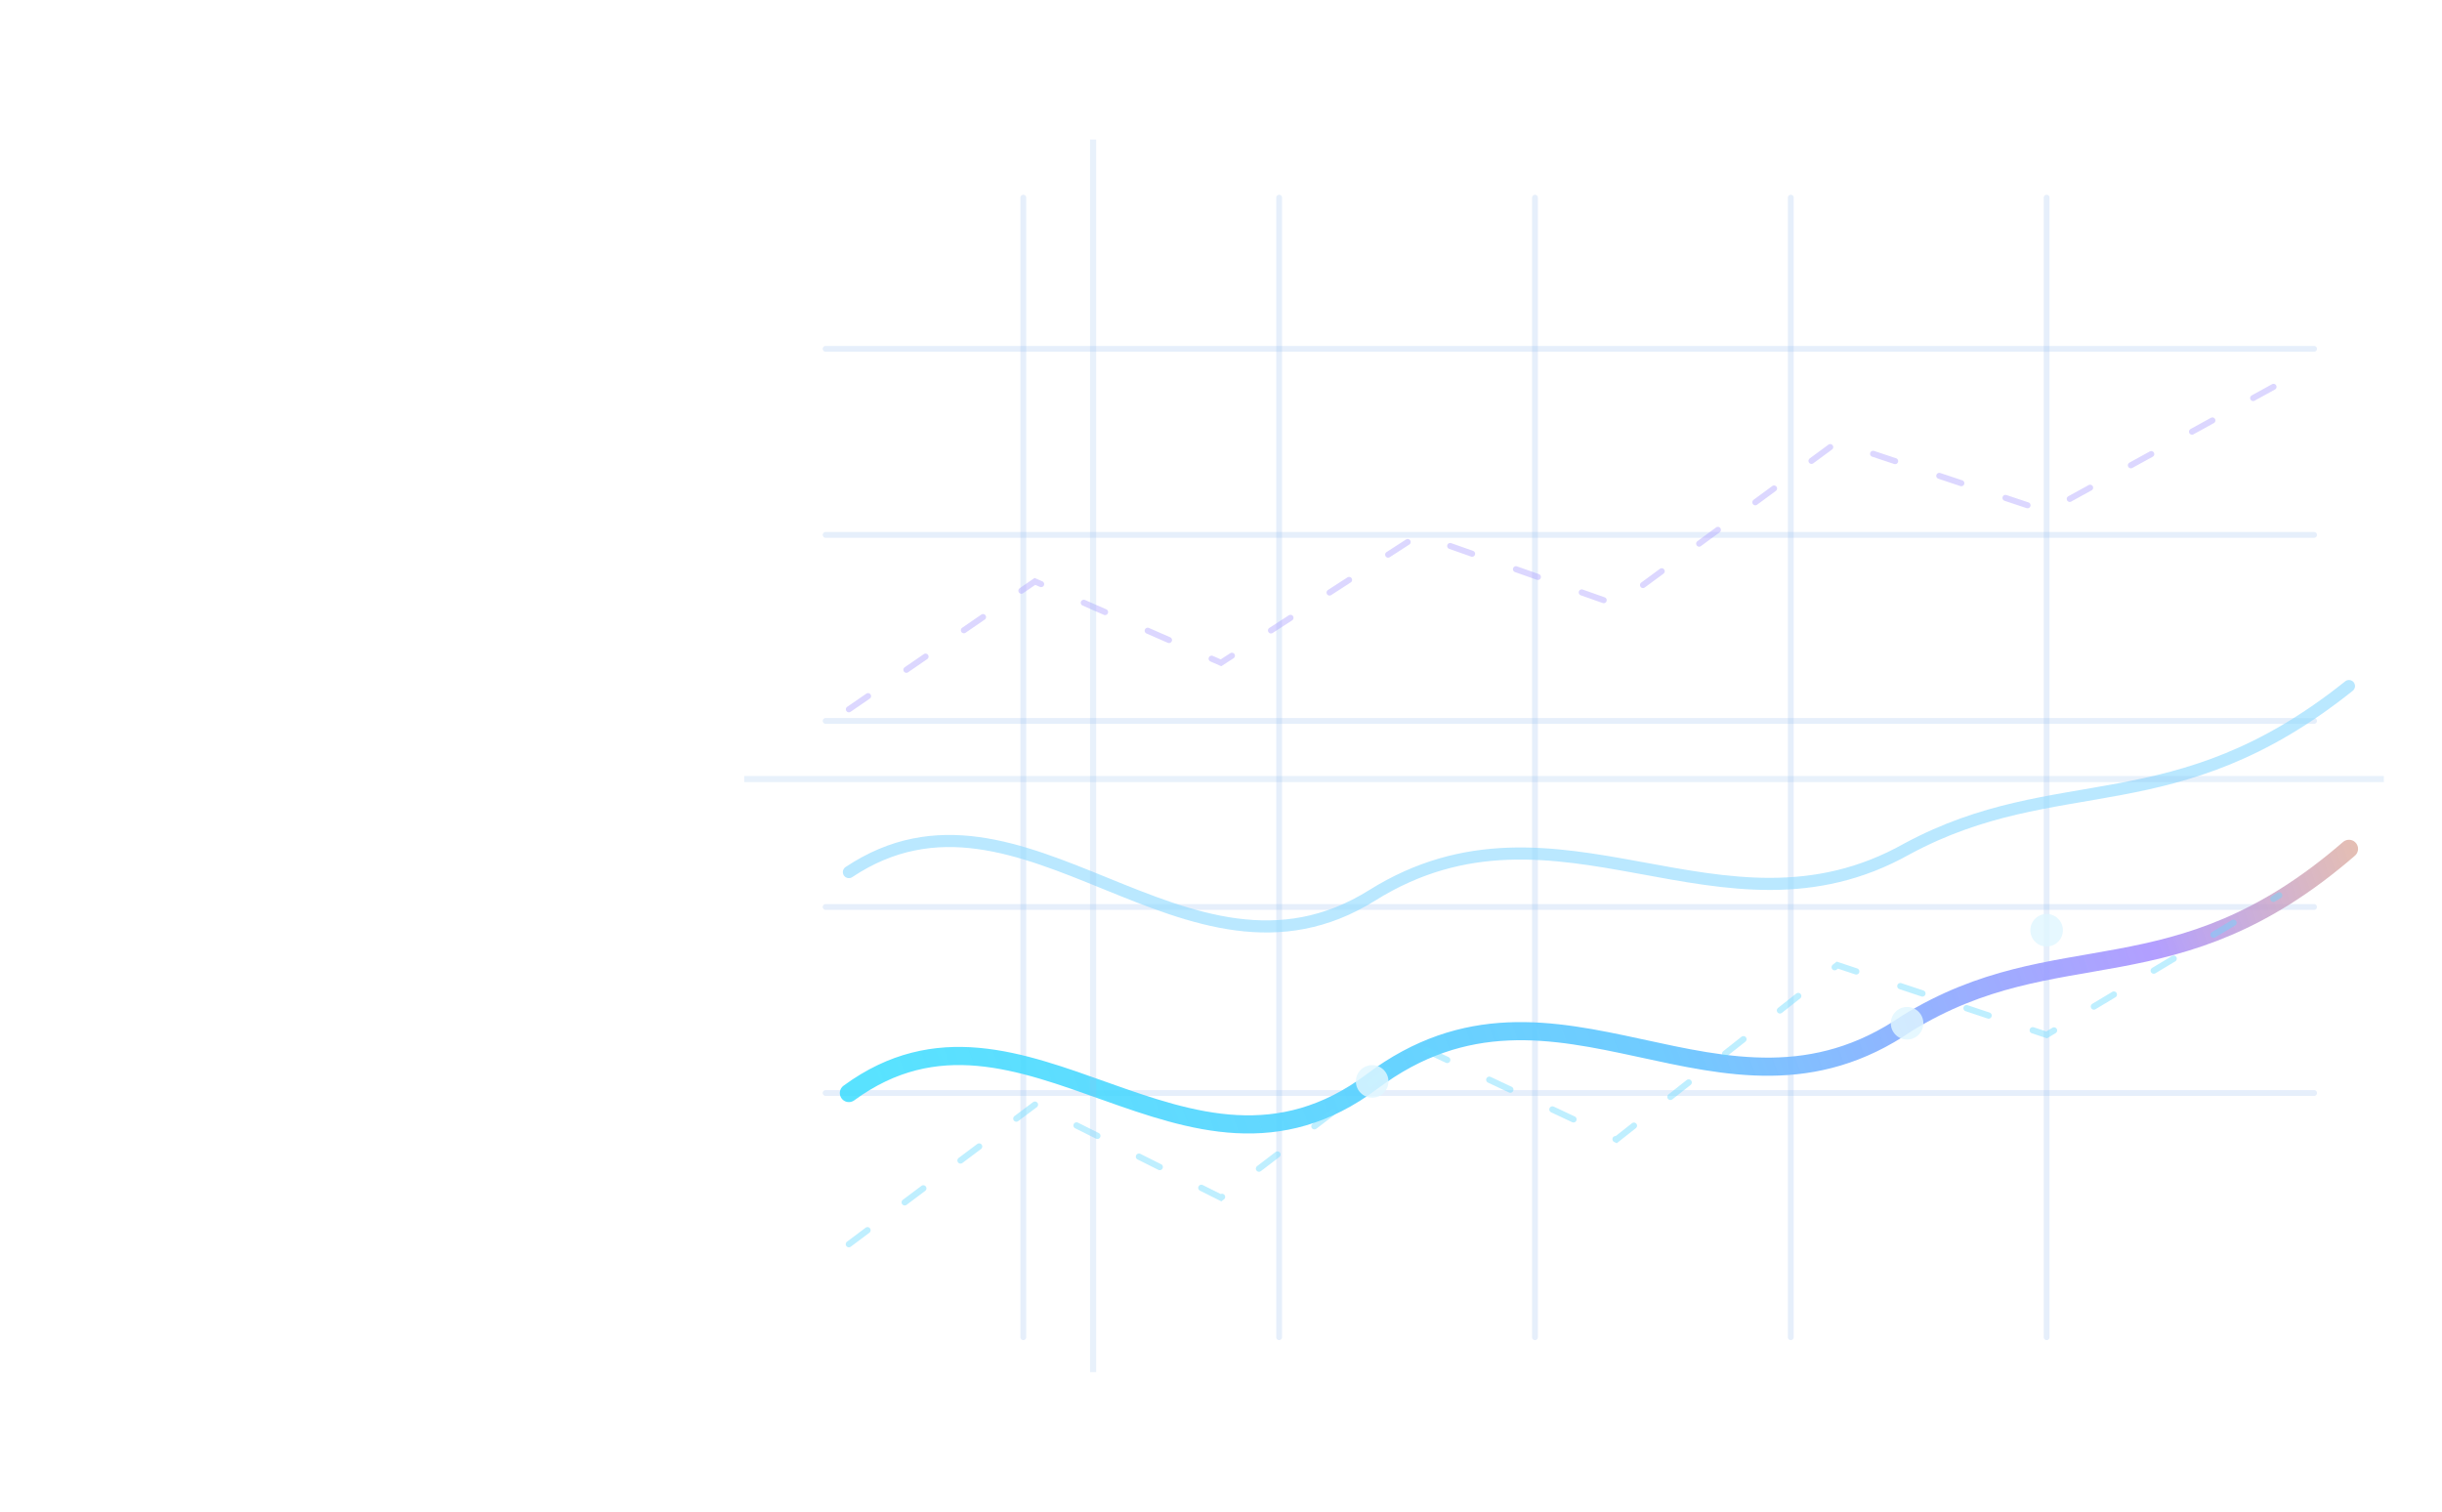
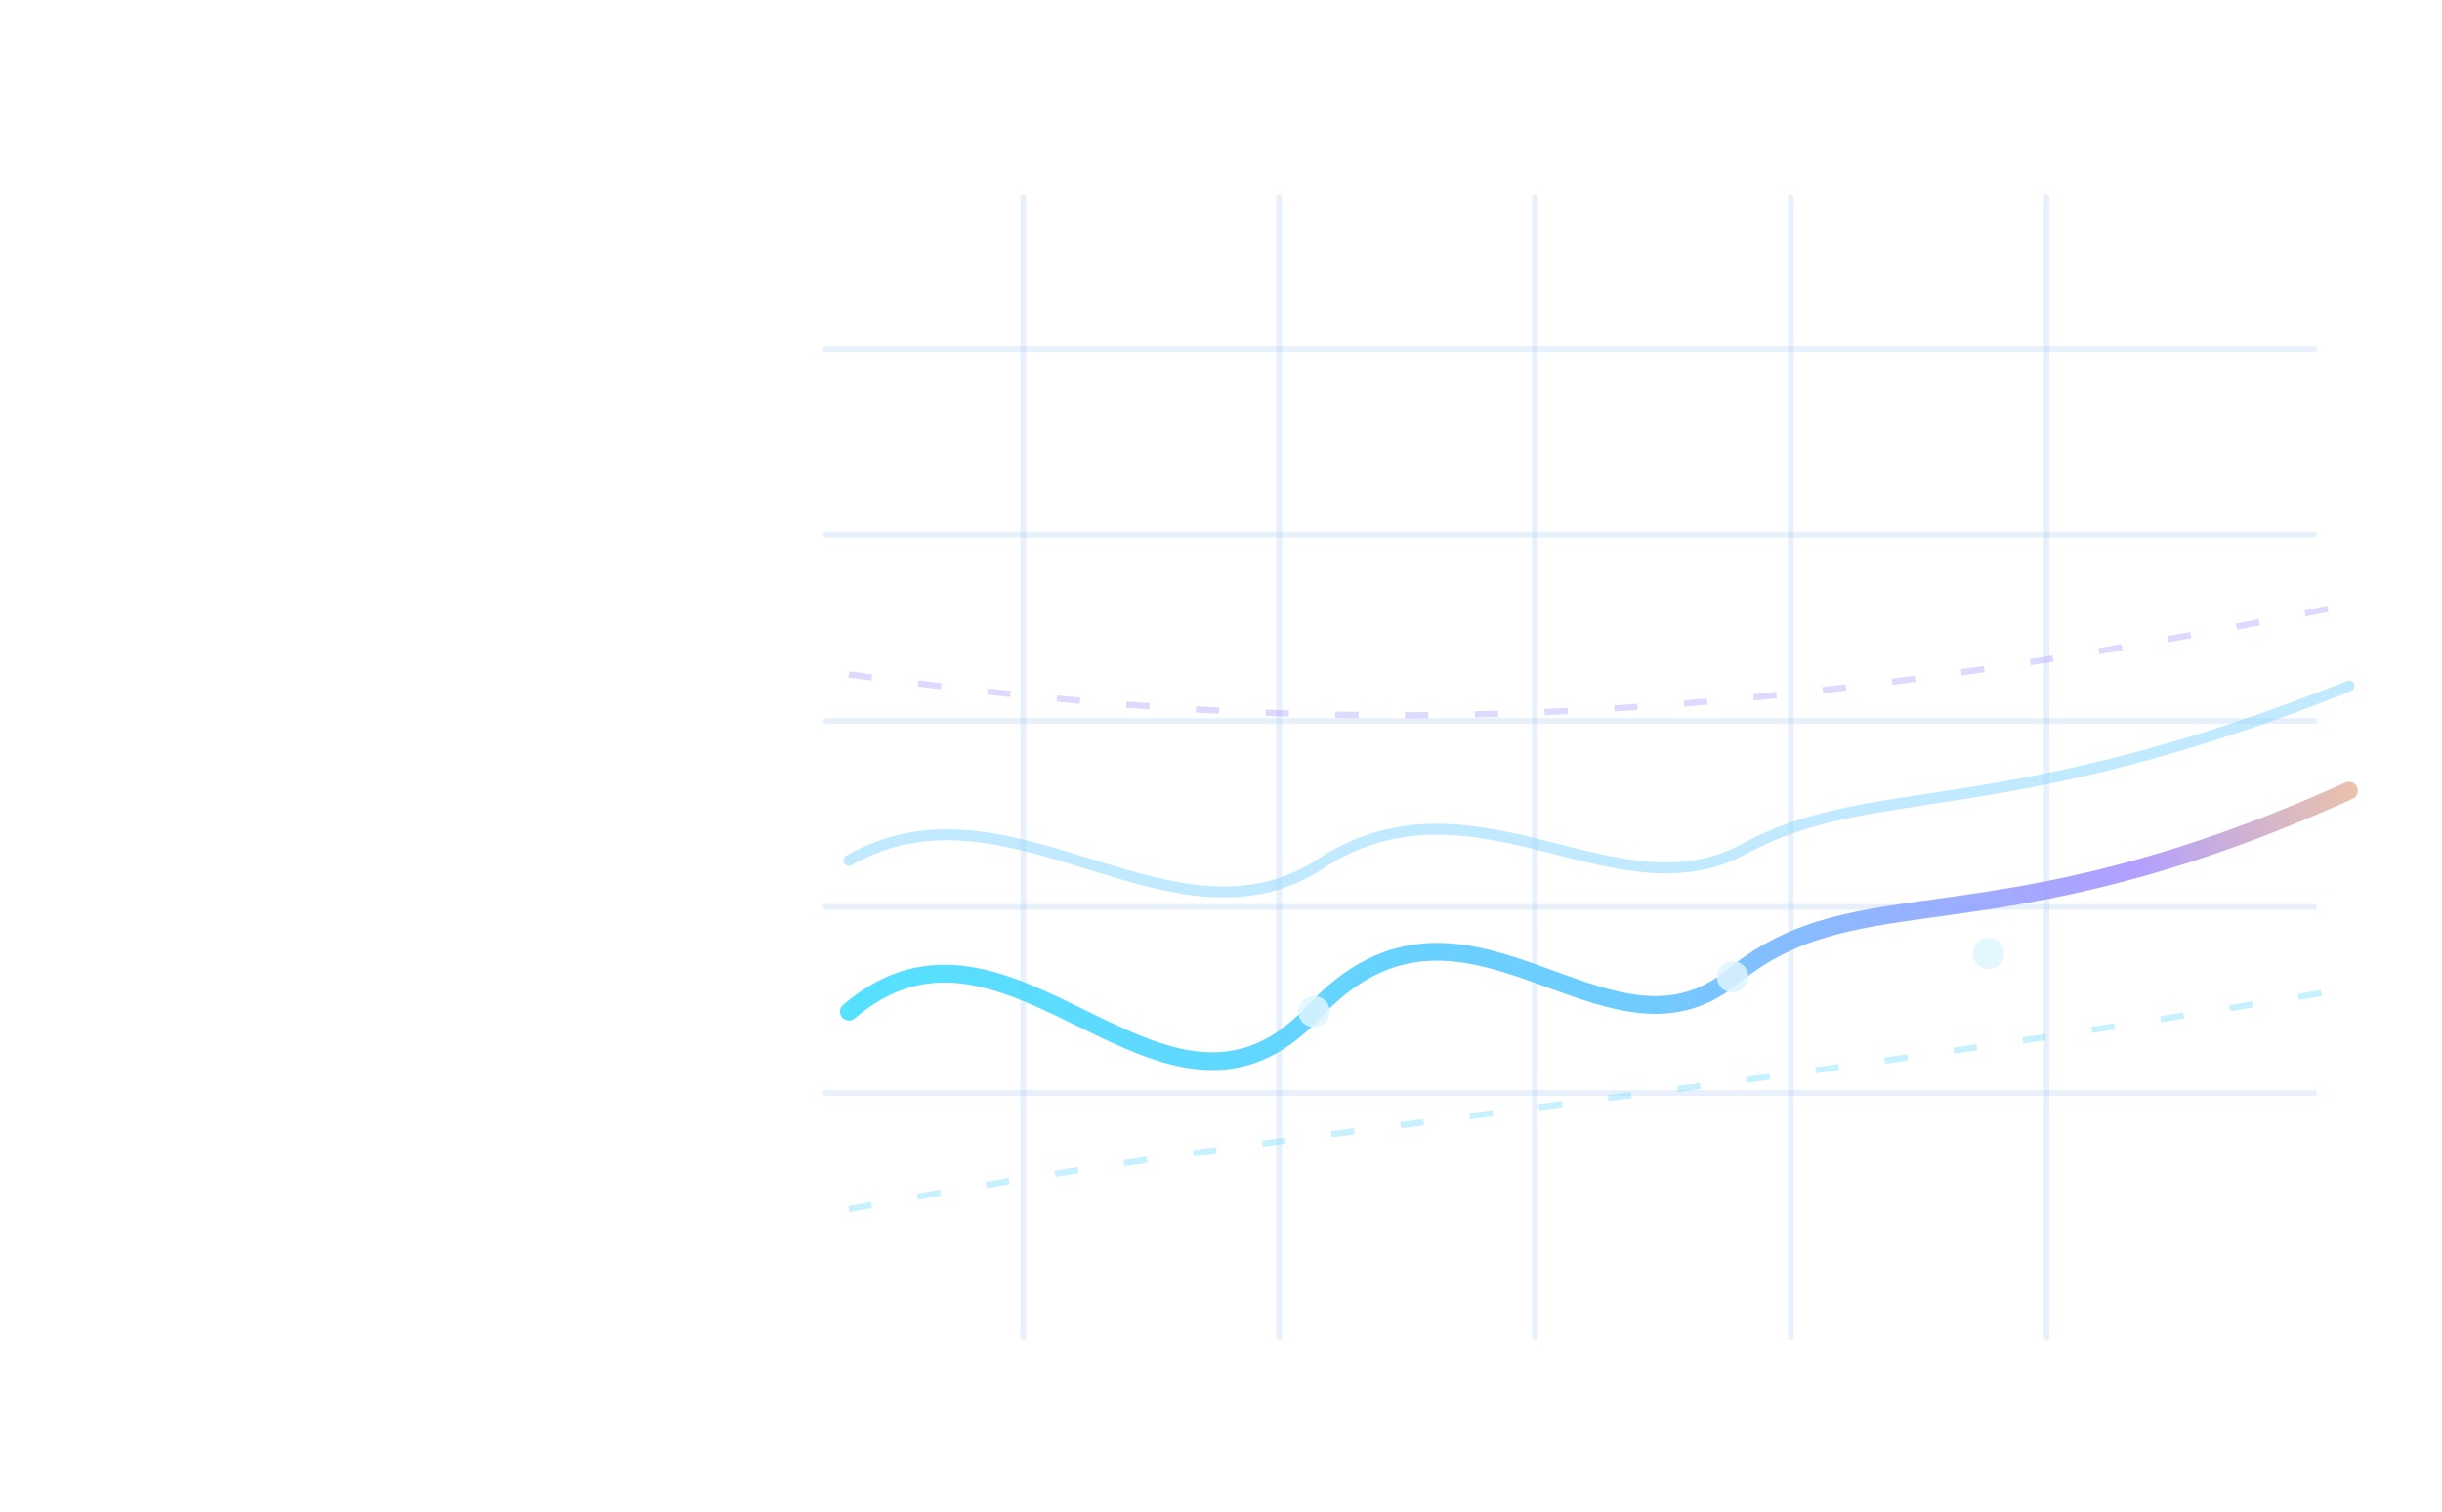
<svg xmlns="http://www.w3.org/2000/svg" width="420" height="260" viewBox="0 0 420 260" fill="none">
  <defs>
-     <linearGradient id="funcB-hero" x1="154" y1="196" x2="406" y2="104" gradientUnits="userSpaceOnUse">
-       <stop offset="0" stop-color="#34DCFF" stop-opacity="0.82" />
-       <stop offset="0.48" stop-color="#69C8FF" stop-opacity="0.95" />
-       <stop offset="0.8" stop-color="#A68FFF" stop-opacity="0.86" />
-       <stop offset="1" stop-color="#F0B272" stop-opacity="0.7" />
+     <linearGradient id="funcB-main" x1="146" y1="192" x2="406" y2="108" gradientUnits="userSpaceOnUse">
+       <stop offset="0" stop-color="#34DCFF" stop-opacity="0.84" />
+       <stop offset="0.5" stop-color="#69C8FF" stop-opacity="0.95" />
+       <stop offset="0.82" stop-color="#A690FF" stop-opacity="0.86" />
+       <stop offset="1" stop-color="#F0B273" stop-opacity="0.7" />
    </linearGradient>
  </defs>
-   <g stroke="#8FB9EE" stroke-opacity="0.22" stroke-width="1" stroke-linecap="round">
+   <g stroke="#90B9EE" stroke-opacity="0.2" stroke-width="1" stroke-linecap="round">
    <path d="M142 60H398" />
    <path d="M142 92H398" />
    <path d="M142 124H398" />
    <path d="M142 156H398" />
    <path d="M142 188H398" />
    <path d="M176 34V230" />
    <path d="M220 34V230" />
    <path d="M264 34V230" />
    <path d="M308 34V230" />
    <path d="M352 34V230" />
  </g>
-   <g fill="none" stroke-linecap="round">
-     <path d="M146 150C176 130 204 174 236 154C268 134 296 164 328 146C354 132 374 142 404 118" stroke="#8FD9FF" stroke-opacity="0.62" stroke-width="2.08" />
-     <path d="M146 188C176 166 204 210 236 186C268 162 296 198 328 176C354 160 374 172 404 146" stroke="url(#funcB-hero)" stroke-width="3.12" />
-     <path d="M146 214L178 190L210 206L244 180L278 196L316 166L352 178L392 154" stroke="#67D8FF" stroke-opacity="0.42" stroke-width="1.08" stroke-dasharray="4 8" />
-     <path d="M146 122L178 100L210 114L244 92L278 104L316 76L352 88L392 66" stroke="#A598FF" stroke-opacity="0.38" stroke-width="1.04" stroke-dasharray="4 8" />
+   <path d="M146 174C174 150 200 202 226 174C252 146 276 186 298 168C320 150 342 164 404 136" stroke="url(#funcB-main)" stroke-width="3.06" stroke-linecap="round" fill="none" />
+   <path d="M146 148C174 132 202 166 228 148C254 132 278 158 300 146C322 134 344 142 404 118" stroke="#95D9FF" stroke-opacity="0.58" stroke-width="1.88" stroke-linecap="round" fill="none" />
+   <path d="M146 116C220 126 286 128 404 104" stroke="#A79CFF" stroke-opacity="0.38" stroke-width="1.08" stroke-dasharray="4 8" fill="none" />
+   <path d="M146 208C220 194 286 190 404 170" stroke="#69D8FF" stroke-opacity="0.36" stroke-width="1.08" stroke-dasharray="4 8" fill="none" />
+   <g fill="#E0F6FF" fill-opacity="0.84">
+     <circle cx="226" cy="174" r="2.7" />
+     <circle cx="298" cy="168" r="2.7" />
+     <circle cx="342" cy="164" r="2.7" />
  </g>
-   <g fill="#E0F6FF" fill-opacity="0.82">
-     <circle cx="236" cy="186" r="2.8" />
-     <circle cx="328" cy="176" r="2.8" />
-     <circle cx="352" cy="160" r="2.8" />
-   </g>
-   <path d="M128 134H410" stroke="#90BAEE" stroke-opacity="0.2" stroke-width="1.05" />
-   <path d="M188 24V236" stroke="#90BAEE" stroke-opacity="0.2" stroke-width="1.05" />
</svg>
